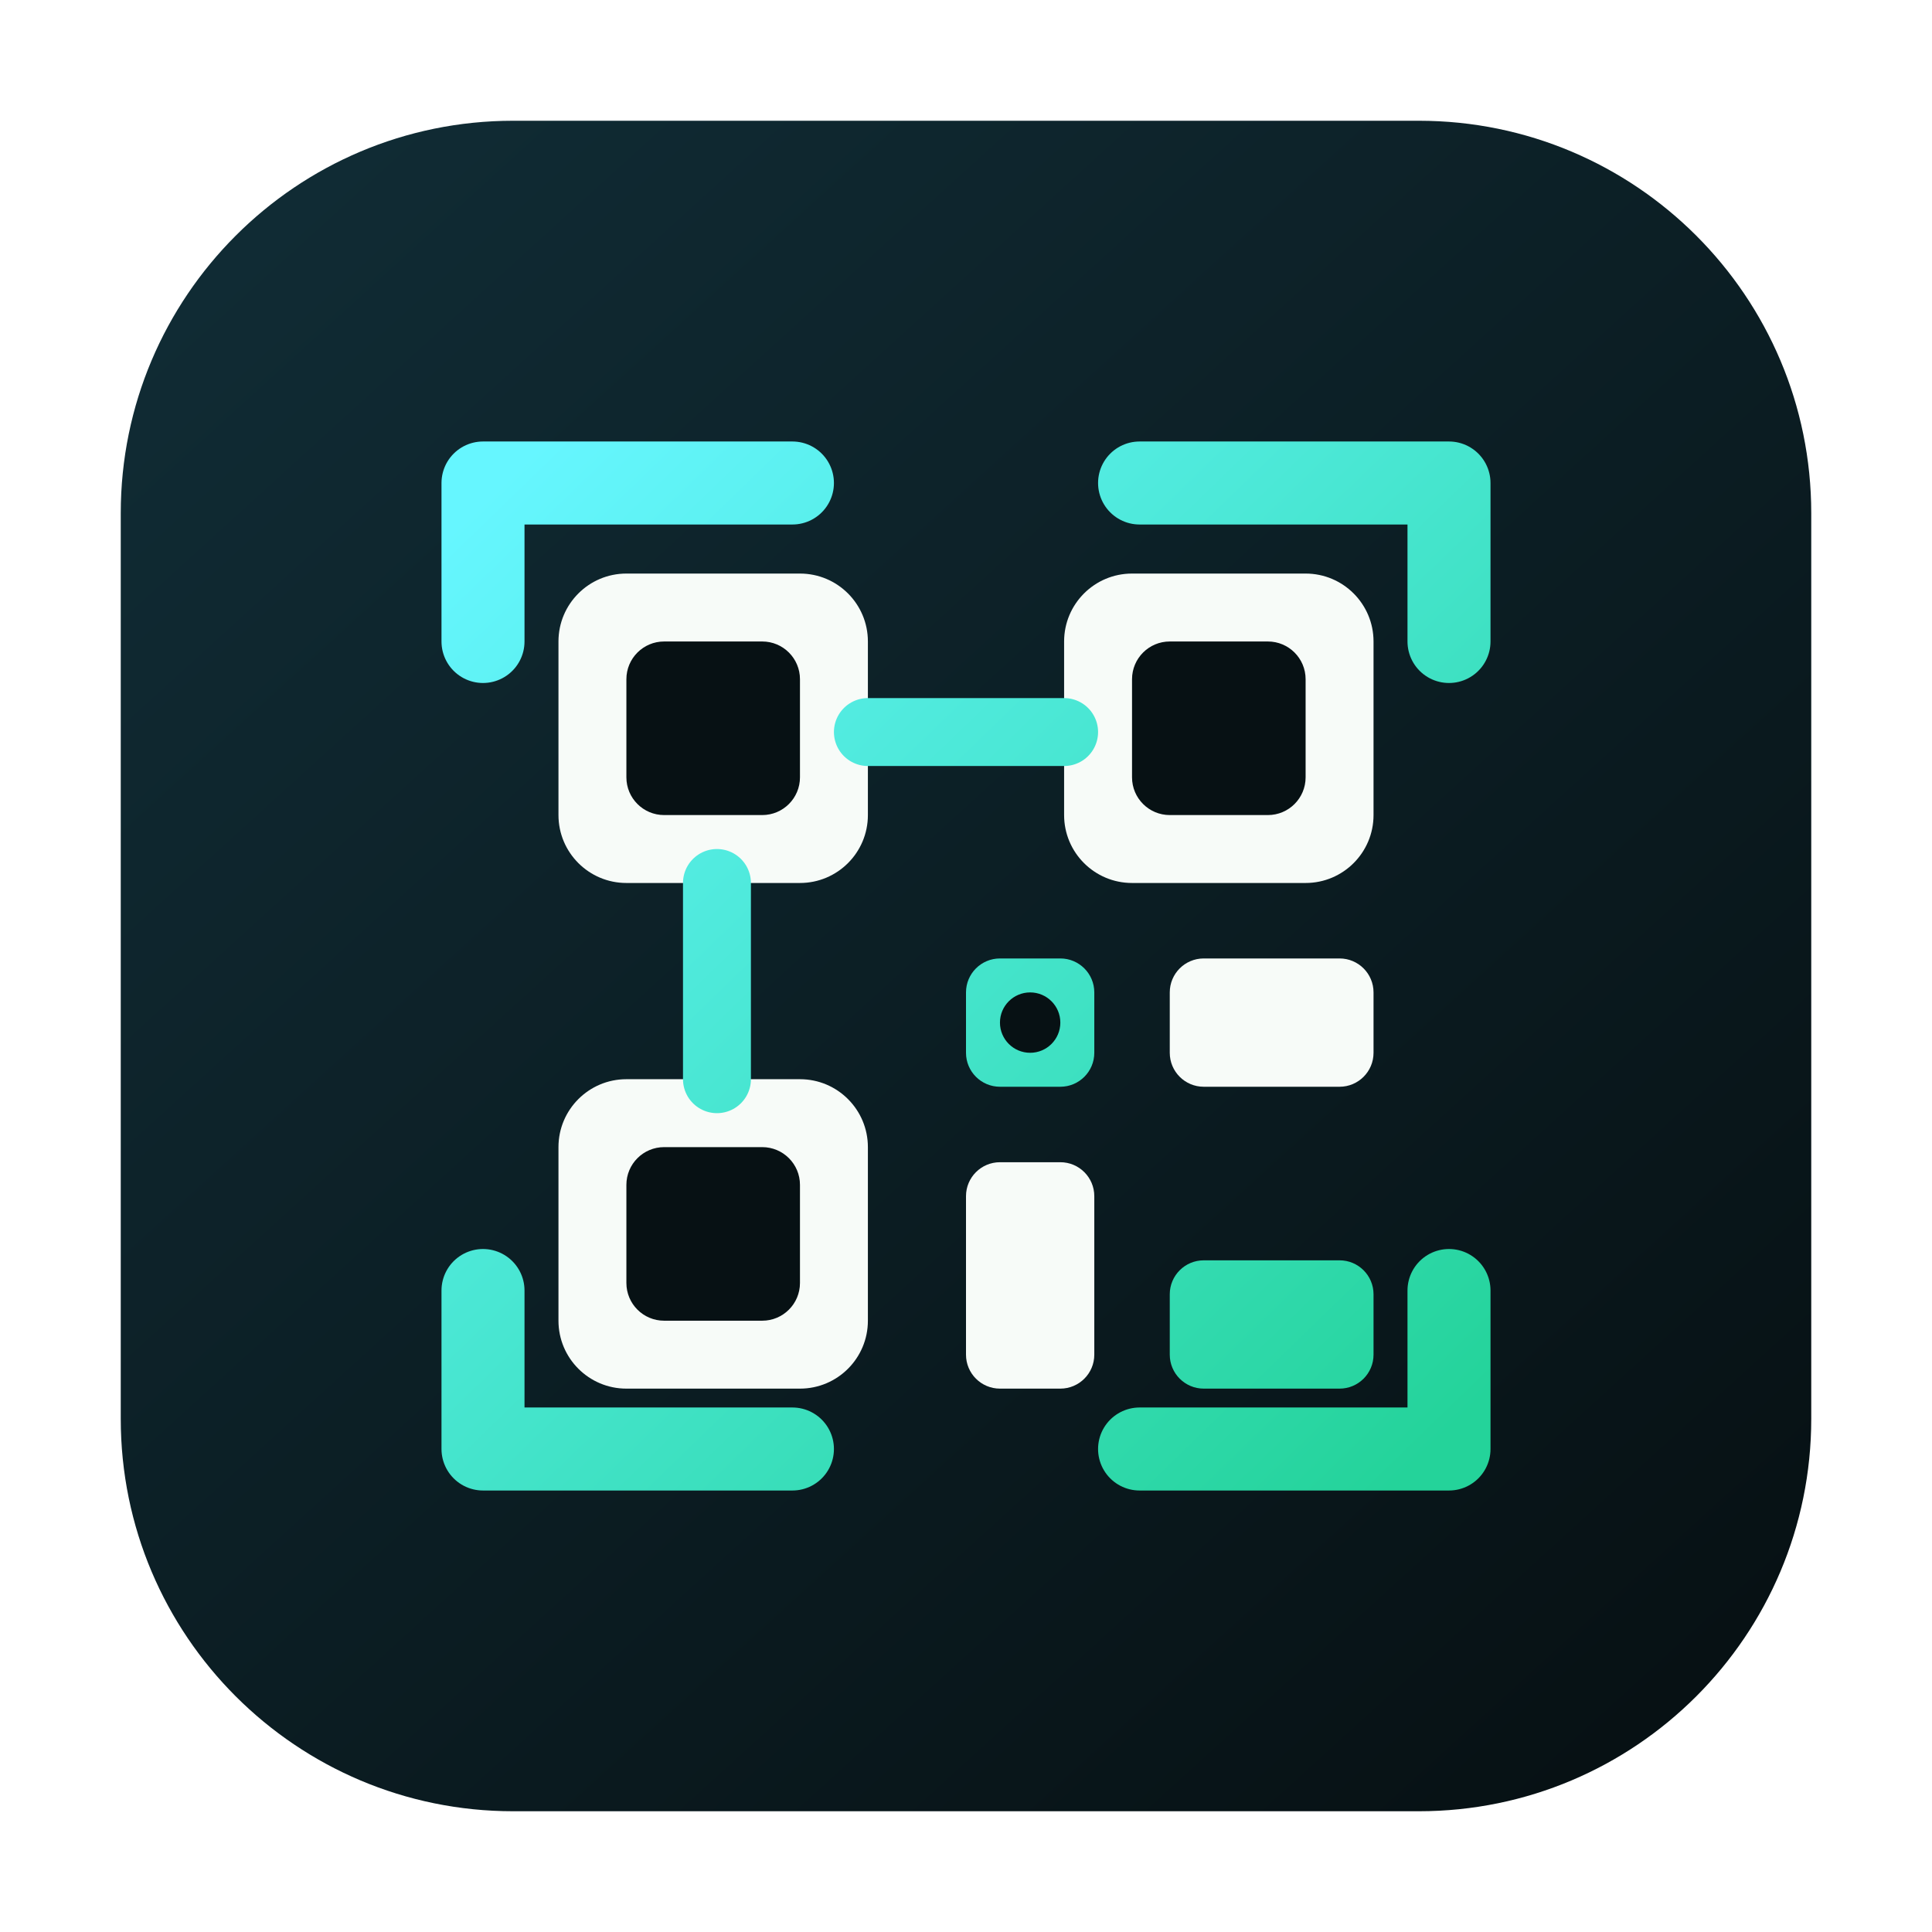
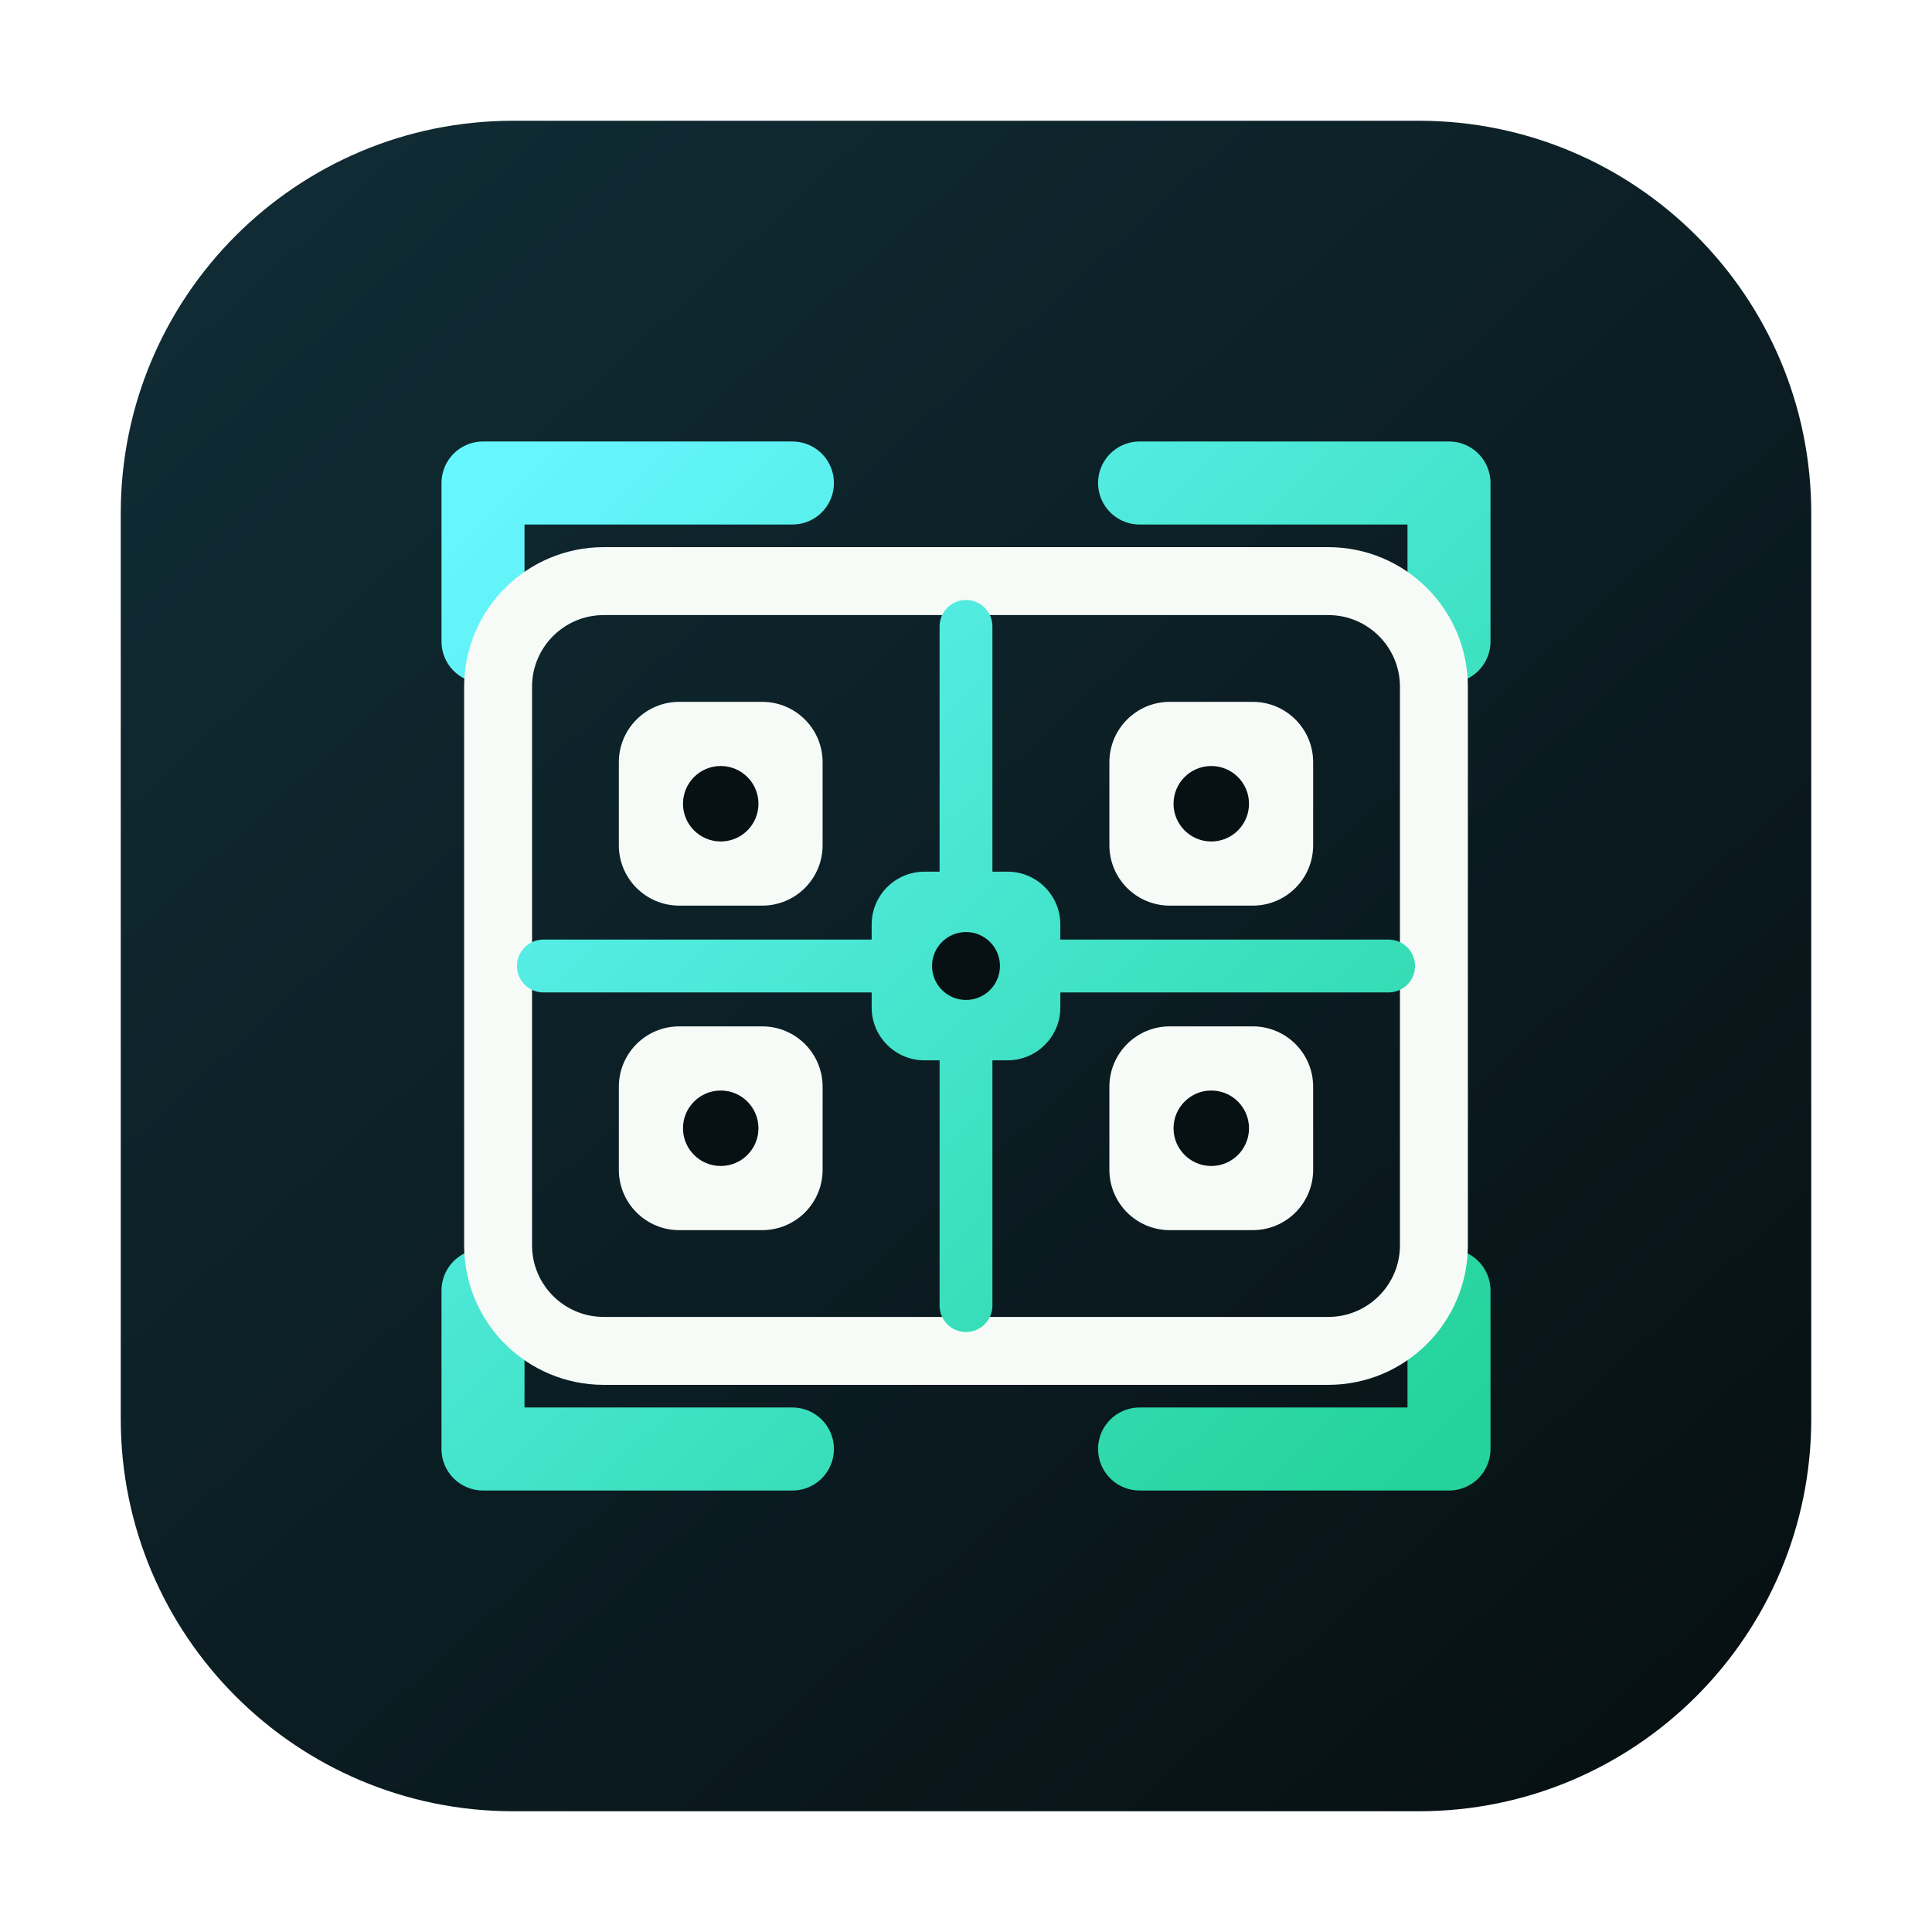
<svg xmlns="http://www.w3.org/2000/svg" width="512" height="512" viewBox="0 0 512 512" fill="none" role="img" aria-labelledby="title desc">
  <defs>
    <linearGradient id="bg" x1="74" y1="56" x2="438" y2="456" gradientUnits="userSpaceOnUse">
      <stop stop-color="#102B34" />
      <stop offset="1" stop-color="#071114" />
    </linearGradient>
    <linearGradient id="accent" x1="132" y1="128" x2="380" y2="384" gradientUnits="userSpaceOnUse">
      <stop stop-color="#66F6FF" />
      <stop offset="1" stop-color="#24D39A" />
    </linearGradient>
  </defs>
  <rect x="32" y="32" width="448" height="448" rx="104" fill="url(#bg)" />
  <path d="M128 170V128H210" stroke="url(#accent)" stroke-width="22" stroke-linecap="round" stroke-linejoin="round" />
  <path d="M384 170V128H302" stroke="url(#accent)" stroke-width="22" stroke-linecap="round" stroke-linejoin="round" />
  <path d="M128 342V384H210" stroke="url(#accent)" stroke-width="22" stroke-linecap="round" stroke-linejoin="round" />
  <path d="M384 342V384H302" stroke="url(#accent)" stroke-width="22" stroke-linecap="round" stroke-linejoin="round" />
-   <rect x="148" y="152" width="82" height="82" rx="18" fill="#F7FBF8" />
-   <rect x="166" y="170" width="46" height="46" rx="10" fill="#071114" />
-   <rect x="282" y="152" width="82" height="82" rx="18" fill="#F7FBF8" />
-   <rect x="300" y="170" width="46" height="46" rx="10" fill="#071114" />
-   <rect x="148" y="286" width="82" height="82" rx="18" fill="#F7FBF8" />
-   <rect x="166" y="304" width="46" height="46" rx="10" fill="#071114" />
-   <rect x="256" y="254" width="34" height="34" rx="9" fill="url(#accent)" />
-   <rect x="310" y="254" width="54" height="34" rx="9" fill="#F7FBF8" />
-   <rect x="256" y="308" width="34" height="60" rx="9" fill="#F7FBF8" />
-   <rect x="310" y="334" width="54" height="34" rx="9" fill="url(#accent)" />
-   <path d="M230 194H282" stroke="url(#accent)" stroke-width="18" stroke-linecap="round" />
-   <path d="M190 234V286" stroke="url(#accent)" stroke-width="18" stroke-linecap="round" />
-   <circle cx="273" cy="271" r="8" fill="#071114" />
+   <rect x="132" y="154" width="248" height="204" rx="28" stroke="#F7FBF8" stroke-width="18" />
+   <path d="M256 166V346" stroke="url(#accent)" stroke-width="14" stroke-linecap="round" />
+   <path d="M144 256H368" stroke="url(#accent)" stroke-width="14" stroke-linecap="round" />
+   <rect x="164" y="186" width="54" height="54" rx="16" fill="#F7FBF8" />
+   <rect x="294" y="186" width="54" height="54" rx="16" fill="#F7FBF8" />
+   <rect x="164" y="272" width="54" height="54" rx="16" fill="#F7FBF8" />
+   <rect x="294" y="272" width="54" height="54" rx="16" fill="#F7FBF8" />
+   <circle cx="191" cy="213" r="10" fill="#071114" />
+   <circle cx="321" cy="213" r="10" fill="#071114" />
+   <circle cx="191" cy="299" r="10" fill="#071114" />
+   <circle cx="321" cy="299" r="10" fill="#071114" />
+   <rect x="231" y="231" width="50" height="50" rx="14" fill="url(#accent)" />
+   <circle cx="256" cy="256" r="9" fill="#071114" />
</svg>
